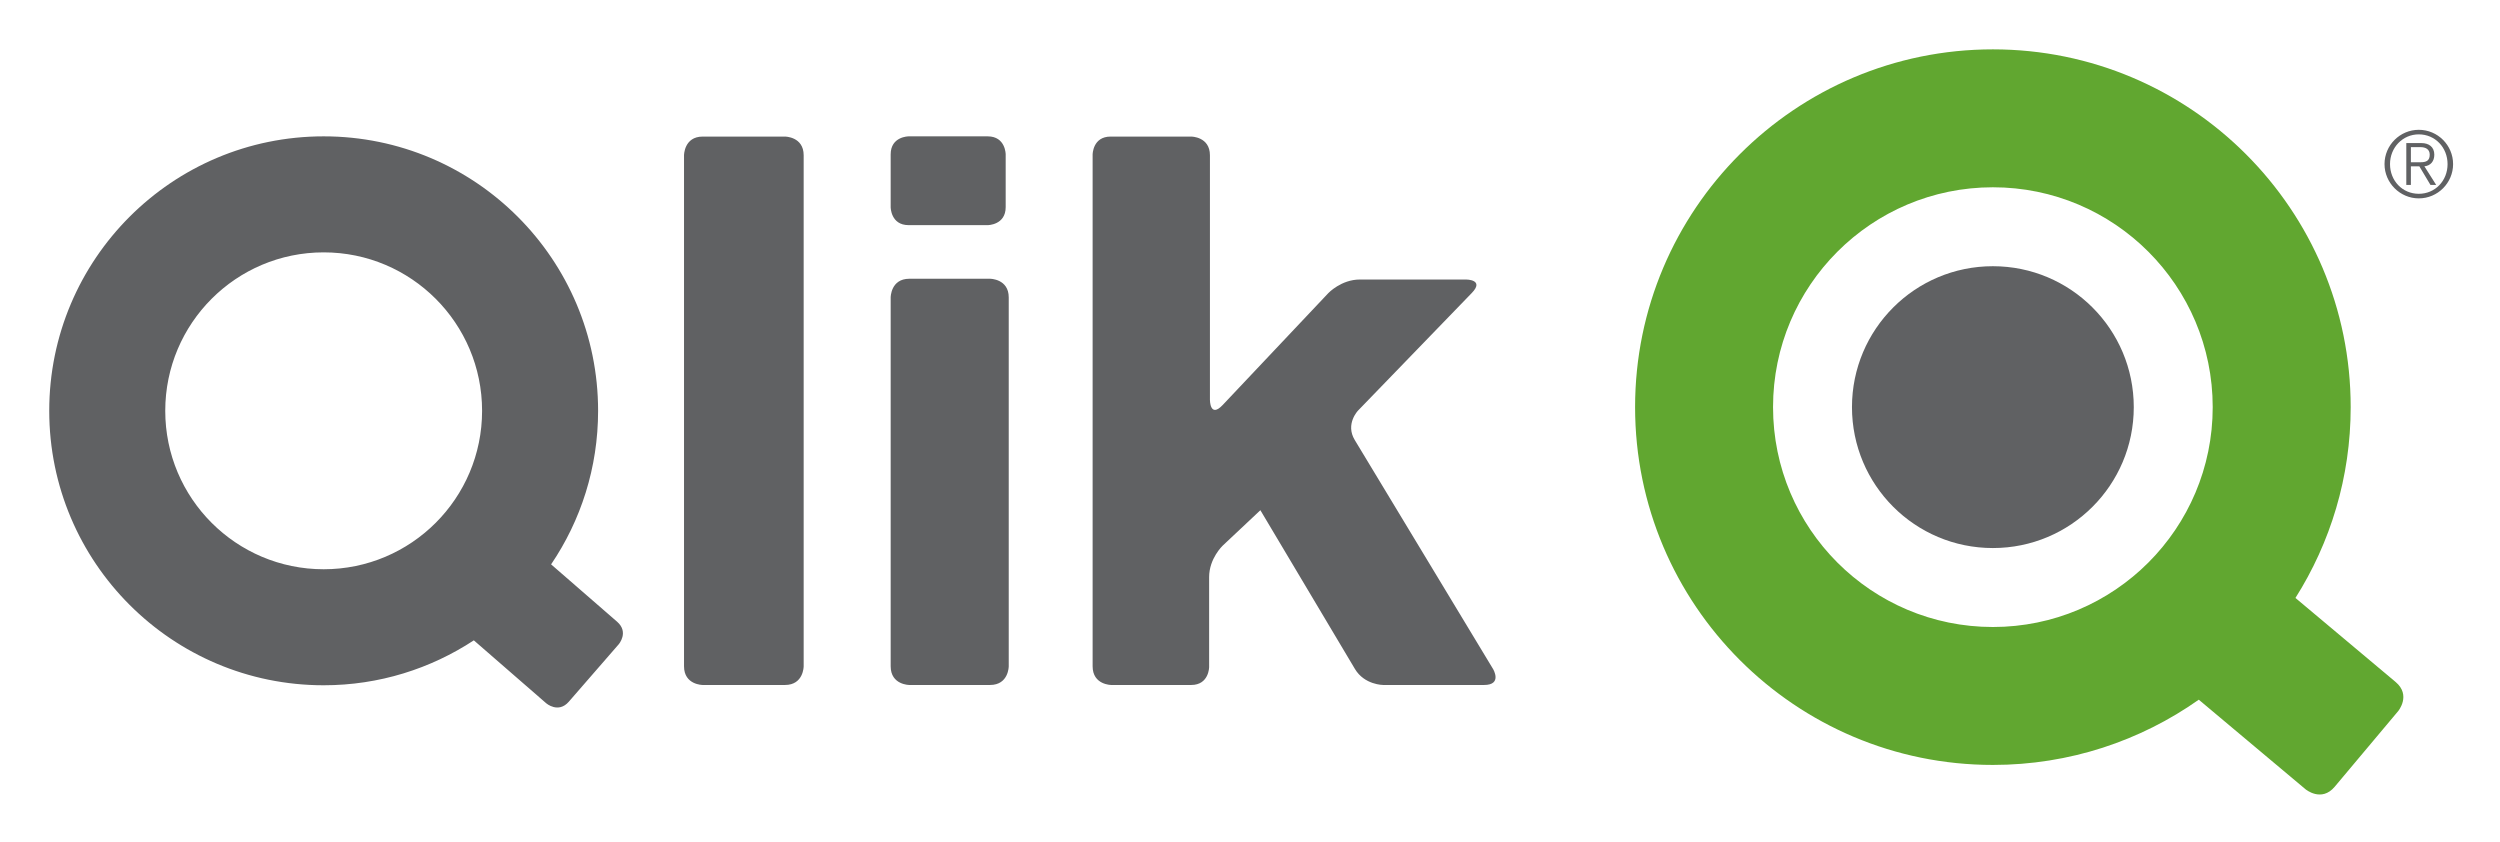
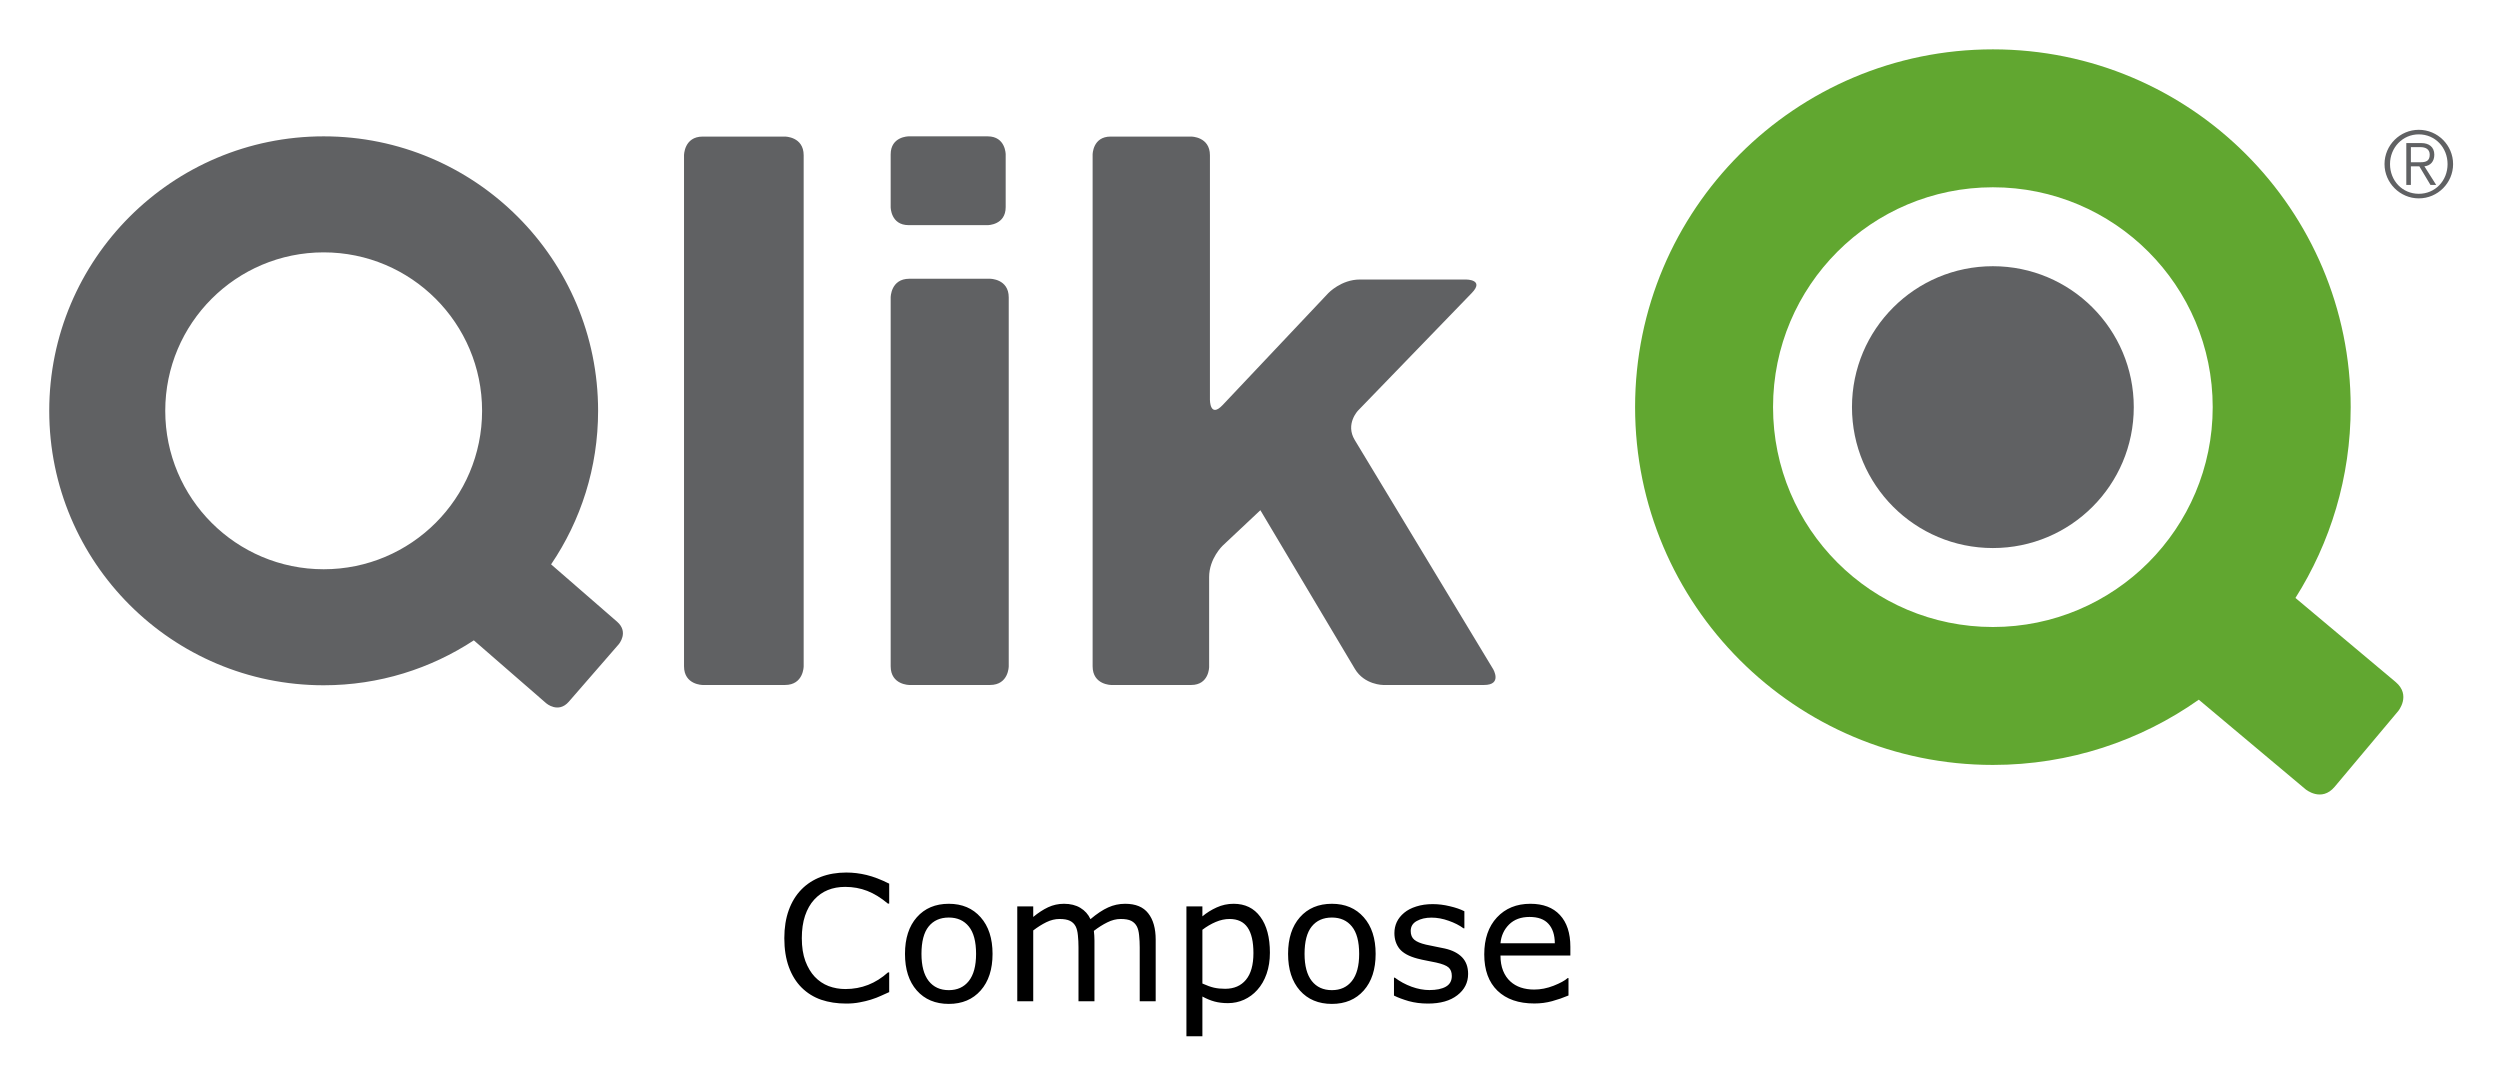
- <svg xmlns="http://www.w3.org/2000/svg" role="img" viewBox="-19.64 -18.64 1073.28 361.28">
-   <path fill="#606163" d="M187.325 157.728c0 37.561-30.445 68.02-68.006 68.02-37.568 0-68.016-30.459-68.016-68.02 0-37.563 30.448-68.023 68.016-68.023 37.561 0 68.006 30.459 68.006 68.023m58.655 100.234s4.485-5.171-.674-9.675l-28.351-24.636c12.749-18.805 20.176-41.499 20.176-65.924 0-65.069-52.74-117.831-117.813-117.831-65.07 0-117.82 52.761-117.82 117.831s52.75 117.828 117.82 117.828c23.818 0 45.938-7.136 64.463-19.288l31.084 27.023s5.186 4.502 9.691-.681l21.424-24.647zm79.404 9.439V48.03c0-8.037-8.019-8.037-8.019-8.037h-35.321c-8.026 0-8.026 8.037-8.026 8.037v219.372c0 8.028 8.026 8.028 8.026 8.028h35.321c8.019 0 8.019-8.029 8.019-8.029m86.727-197.105v-22.67s0-7.729-7.731-7.729h-33.94s-7.705 0-7.705 7.729v22.67s0 7.718 7.705 7.718h33.94s7.731 0 7.731-7.718m1.31 197.105V109.043c0-8.012-8.021-8.012-8.021-8.012h-34.652c-8.012 0-8.012 8.012-8.012 8.012v158.358c0 8.028 8.012 8.028 8.012 8.028H405.4c8.021.001 8.021-8.028 8.021-8.028m148.547-97.141c-4.165-6.864 1.422-12.64 1.422-12.64l48.847-50.496c5.575-5.764-2.431-5.764-2.431-5.764h-45.633c-8.028 0-13.543 5.834-13.543 5.834l-45.333 48.019c-5.5 5.834-5.5-2.178-5.5-2.178V48.03c0-8.037-8.039-8.037-8.039-8.037h-34.602c-7.721 0-7.721 7.729-7.721 7.729v219.68c0 8.028 8.012 8.028 8.012 8.028h34.3c7.706 0 7.706-7.723 7.706-7.723v-38.603c0-8.016 5.846-13.516 5.846-13.516l16.156-15.188 40.583 68.14c4.103 6.89 12.142 6.89 12.142 6.89h43.288c8.028 0 3.878-6.866 3.878-6.866l-59.378-98.304z" />
-   <path fill="#61A730" d="M930.301 156.15c0 52.123-42.245 94.39-94.365 94.39-52.135 0-94.388-42.267-94.388-94.401 0-52.111 42.253-94.377 94.388-94.377 52.12-.001 94.365 42.265 94.365 94.388m78.515 117.984l-42.994-36.069c14.99-23.708 23.715-51.787 23.715-81.914 0-84.835-68.767-153.602-153.602-153.602-84.834 0-153.612 68.767-153.612 153.59 0 84.824 68.778 153.614 153.612 153.614 32.901 0 63.371-10.374 88.39-28.007l45.828 38.454s6.816 5.723 12.52-1.08l27.234-32.45s5.712-6.819-1.091-12.536" />
-   <path fill="#606163" d="M775.434 156.139c0-33.413 27.066-60.491 60.491-60.491 33.413 0 60.49 27.078 60.49 60.514 0 33.415-27.077 60.493-60.49 60.481-33.425 0-60.491-27.067-60.491-60.504m239.95-105.122h4.076c2.351 0 4.009-.519 4.009-3.259 0-2.337-1.777-3.237-4.009-3.237h-4.076v6.496zm0 9.725h-1.971V42.789h6.526c3.08 0 5.499 1.578 5.499 4.969 0 2.833-1.544 4.72-4.256 5.002l5.052 7.981h-2.455l-4.768-7.981h-3.628v7.982zm3.392-21.699c-6.947 0-12.353 5.679-12.353 12.768 0 7.128 5.298 12.749 12.353 12.749s12.353-5.621 12.353-12.749c0-7.089-5.298-12.768-12.353-12.768m-14.713 12.768c0-8.144 6.651-14.723 14.714-14.723 8.156 0 14.725 6.651 14.725 14.723 0 8.063-6.568 14.714-14.725 14.714-8.063 0-14.714-6.651-14.714-14.714" />
+ <svg xmlns="http://www.w3.org/2000/svg" role="img" viewBox="-19.64 -18.64 1073.28 465.28">
+   <path fill="#606163" d="M187.325 157.728c0 37.561-30.445 68.02-68.006 68.02-37.568 0-68.016-30.459-68.016-68.02 0-37.563 30.448-68.023 68.016-68.023 37.561 0 68.006 30.459 68.006 68.023m58.655 100.234s4.485-5.171-.674-9.675l-28.351-24.636c12.749-18.805 20.176-41.499 20.176-65.924 0-65.069-52.74-117.831-117.813-117.831-65.07 0-117.82 52.761-117.82 117.831s52.75 117.828 117.82 117.828c23.818 0 45.938-7.136 64.463-19.288l31.084 27.023s5.186 4.502 9.691-.681zm79.404 9.439V48.03c0-8.037-8.019-8.037-8.019-8.037h-35.321c-8.026 0-8.026 8.037-8.026 8.037v219.372c0 8.028 8.026 8.028 8.026 8.028h35.321c8.019 0 8.019-8.029 8.019-8.029m86.727-197.105v-22.67s0-7.729-7.731-7.729h-33.94s-7.705 0-7.705 7.729v22.67s0 7.718 7.705 7.718h33.94s7.731 0 7.731-7.718m1.31 197.105V109.043c0-8.012-8.021-8.012-8.021-8.012h-34.652c-8.012 0-8.012 8.012-8.012 8.012v158.358c0 8.028 8.012 8.028 8.012 8.028H405.4c8.021.001 8.021-8.028 8.021-8.028m148.547-97.141c-4.165-6.864 1.422-12.64 1.422-12.64l48.847-50.496c5.575-5.764-2.431-5.764-2.431-5.764h-45.633c-8.028 0-13.543 5.834-13.543 5.834l-45.333 48.019c-5.5 5.834-5.5-2.178-5.5-2.178V48.03c0-8.037-8.039-8.037-8.039-8.037h-34.602c-7.721 0-7.721 7.729-7.721 7.729v219.68c0 8.028 8.012 8.028 8.012 8.028h34.3c7.706 0 7.706-7.723 7.706-7.723v-38.603c0-8.016 5.846-13.516 5.846-13.516l16.156-15.188 40.583 68.14c4.103 6.89 12.142 6.89 12.142 6.89h43.288c8.028 0 3.878-6.866 3.878-6.866z" />
+   <path fill="#61a730" d="M930.301 156.15c0 52.123-42.245 94.39-94.365 94.39-52.135 0-94.388-42.267-94.388-94.401 0-52.111 42.253-94.377 94.388-94.377 52.12-.001 94.365 42.265 94.365 94.388m78.515 117.984l-42.994-36.069c14.99-23.708 23.715-51.787 23.715-81.914 0-84.835-68.767-153.602-153.602-153.602-84.834 0-153.612 68.767-153.612 153.59 0 84.824 68.778 153.614 153.612 153.614 32.901 0 63.371-10.374 88.39-28.007l45.828 38.454s6.816 5.723 12.52-1.08l27.234-32.45s5.712-6.819-1.091-12.536" />
+   <path fill="#606163" d="M775.434 156.139c0-33.413 27.066-60.491 60.491-60.491 33.413 0 60.49 27.078 60.49 60.514 0 33.415-27.077 60.493-60.49 60.481-33.425 0-60.491-27.067-60.491-60.504m239.95-105.122h4.076c2.351 0 4.009-.519 4.009-3.259 0-2.337-1.777-3.237-4.009-3.237h-4.076zm0 9.725h-1.971V42.789h6.526c3.08 0 5.499 1.578 5.499 4.969 0 2.833-1.544 4.72-4.256 5.002l5.052 7.981h-2.455l-4.768-7.981h-3.628v7.982zm3.392-21.699c-6.947 0-12.353 5.679-12.353 12.768 0 7.128 5.298 12.749 12.353 12.749s12.353-5.621 12.353-12.749c0-7.089-5.298-12.768-12.353-12.768m-14.713 12.768c0-8.144 6.651-14.723 14.714-14.723 8.156 0 14.725 6.651 14.725 14.723 0 8.063-6.568 14.714-14.725 14.714-8.063 0-14.714-6.651-14.714-14.714" />
+   <g>
+     <path d="M362.103 407.281q-2.005.875-3.646 1.641-1.604.766-4.229 1.604-2.224.693-4.849 1.167-2.589.51-5.724.51-5.906 0-10.755-1.641-4.813-1.677-8.385-5.214-3.5-3.464-5.469-8.786-1.969-5.359-1.969-12.432 0-6.708 1.896-11.995 1.896-5.286 5.469-8.932 3.464-3.536 8.349-5.396 4.922-1.859 10.901-1.859 4.375 0 8.714 1.057 4.375 1.057 9.698 3.719v8.568h-.547q-4.484-3.755-8.896-5.469-4.411-1.714-9.443-1.714-4.12 0-7.438 1.349-3.281 1.312-5.87 4.12-2.516 2.734-3.938 6.927-1.385 4.156-1.385 9.625 0 5.724 1.531 9.844 1.568 4.12 4.01 6.708 2.552 2.698 5.943 4.01 3.427 1.276 7.219 1.276 5.214 0 9.771-1.786 4.557-1.786 8.531-5.359h.51zm44.37-16.406q0 9.953-5.104 15.714t-13.672 5.76q-8.641 0-13.745-5.76-5.068-5.76-5.068-15.714t5.068-15.714q5.104-5.797 13.745-5.797 8.568 0 13.672 5.797 5.104 5.76 5.104 15.714zm-7.073 0q0-7.911-3.099-11.74-3.099-3.865-8.604-3.865-5.578 0-8.677 3.865-3.062 3.828-3.062 11.74 0 7.656 3.099 11.63 3.099 3.938 8.641 3.938 5.469 0 8.568-3.901 3.135-3.938 3.135-11.667zm77.109 20.344h-6.854v-23.188q0-2.625-.255-5.068-.219-2.443-.984-3.901-.839-1.568-2.406-2.37-1.568-.802-4.521-.802-2.88 0-5.76 1.458-2.88 1.422-5.76 3.646.109.839.182 1.969.073 1.094.073 2.188v26.068h-6.854v-23.188q0-2.698-.255-5.104-.219-2.443-.984-3.901-.839-1.568-2.406-2.333-1.568-.802-4.521-.802-2.807 0-5.651 1.385-2.807 1.385-5.615 3.536v30.406h-6.854V370.495h6.854v4.521q3.208-2.661 6.38-4.156 3.208-1.495 6.818-1.495 4.156 0 7.036 1.75 2.917 1.75 4.339 4.849 4.156-3.5 7.583-5.031 3.427-1.568 7.328-1.568 6.708 0 9.88 4.083 3.208 4.047 3.208 11.339zm49.036-20.854q0 4.958-1.422 9.078-1.422 4.083-4.01 6.927-2.406 2.698-5.688 4.193-3.245 1.458-6.891 1.458-3.172 0-5.76-.693-2.552-.693-5.214-2.151v17.063h-6.854V370.495h6.854v4.266q2.734-2.297 6.125-3.828 3.427-1.568 7.292-1.568 7.365 0 11.448 5.578 4.12 5.542 4.12 15.422zm-7.073.182q0-7.365-2.516-11.01-2.516-3.646-7.729-3.646-2.953 0-5.943 1.276-2.99 1.276-5.724 3.354v23.078q2.917 1.312 4.995 1.786 2.115.474 4.776.474 5.724 0 8.932-3.865 3.208-3.865 3.208-11.448zm52.464.328q0 9.953-5.104 15.714t-13.672 5.76q-8.641 0-13.745-5.76-5.068-5.76-5.068-15.714t5.068-15.714q5.104-5.797 13.745-5.797 8.568 0 13.672 5.797 5.104 5.76 5.104 15.714zm-7.073 0q0-7.911-3.099-11.74-3.099-3.865-8.604-3.865-5.578 0-8.677 3.865-3.062 3.828-3.062 11.74 0 7.656 3.099 11.63 3.099 3.938 8.641 3.938 5.469 0 8.568-3.901 3.135-3.938 3.135-11.667zm46.776 8.604q0 5.578-4.63 9.151-4.594 3.573-12.578 3.573-4.521 0-8.313-1.057-3.755-1.094-6.307-2.37v-7.693h.365q3.245 2.443 7.219 3.901 3.974 1.422 7.62 1.422 4.521 0 7.073-1.458 2.552-1.458 2.552-4.594 0-2.406-1.385-3.646-1.385-1.24-5.323-2.115-1.458-.328-3.828-.766-2.333-.438-4.266-.948-5.359-1.422-7.62-4.156-2.224-2.771-2.224-6.781 0-2.516 1.021-4.74 1.057-2.224 3.172-3.974 2.042-1.714 5.177-2.698 3.172-1.021 7.073-1.021 3.646 0 7.365.911 3.755.875 6.234 2.151v7.328h-.365q-2.625-1.932-6.38-3.245-3.755-1.349-7.365-1.349-3.755 0-6.344 1.458-2.589 1.422-2.589 4.266 0 2.516 1.568 3.792 1.531 1.276 4.958 2.078 1.896.438 4.229.875 2.37.438 3.938.802 4.776 1.094 7.365 3.755 2.589 2.698 2.589 7.146zm43.896-7.911h-30.005q0 3.755 1.13 6.562 1.13 2.771 3.099 4.557 1.896 1.75 4.484 2.625 2.625.875 5.76.875 4.156 0 8.349-1.641 4.229-1.677 6.016-3.281h.365v7.474q-3.464 1.458-7.073 2.443-3.609.984-7.583.984-10.135 0-15.823-5.469-5.688-5.505-5.688-15.604 0-9.99 5.432-15.859 5.469-5.87 14.365-5.87 8.24 0 12.688 4.813 4.484 4.812 4.484 13.672zm-6.672-5.25q-.036-5.396-2.734-8.349-2.661-2.953-8.13-2.953-5.505 0-8.786 3.245-3.245 3.245-3.682 8.057z" />
+   </g>
</svg>
